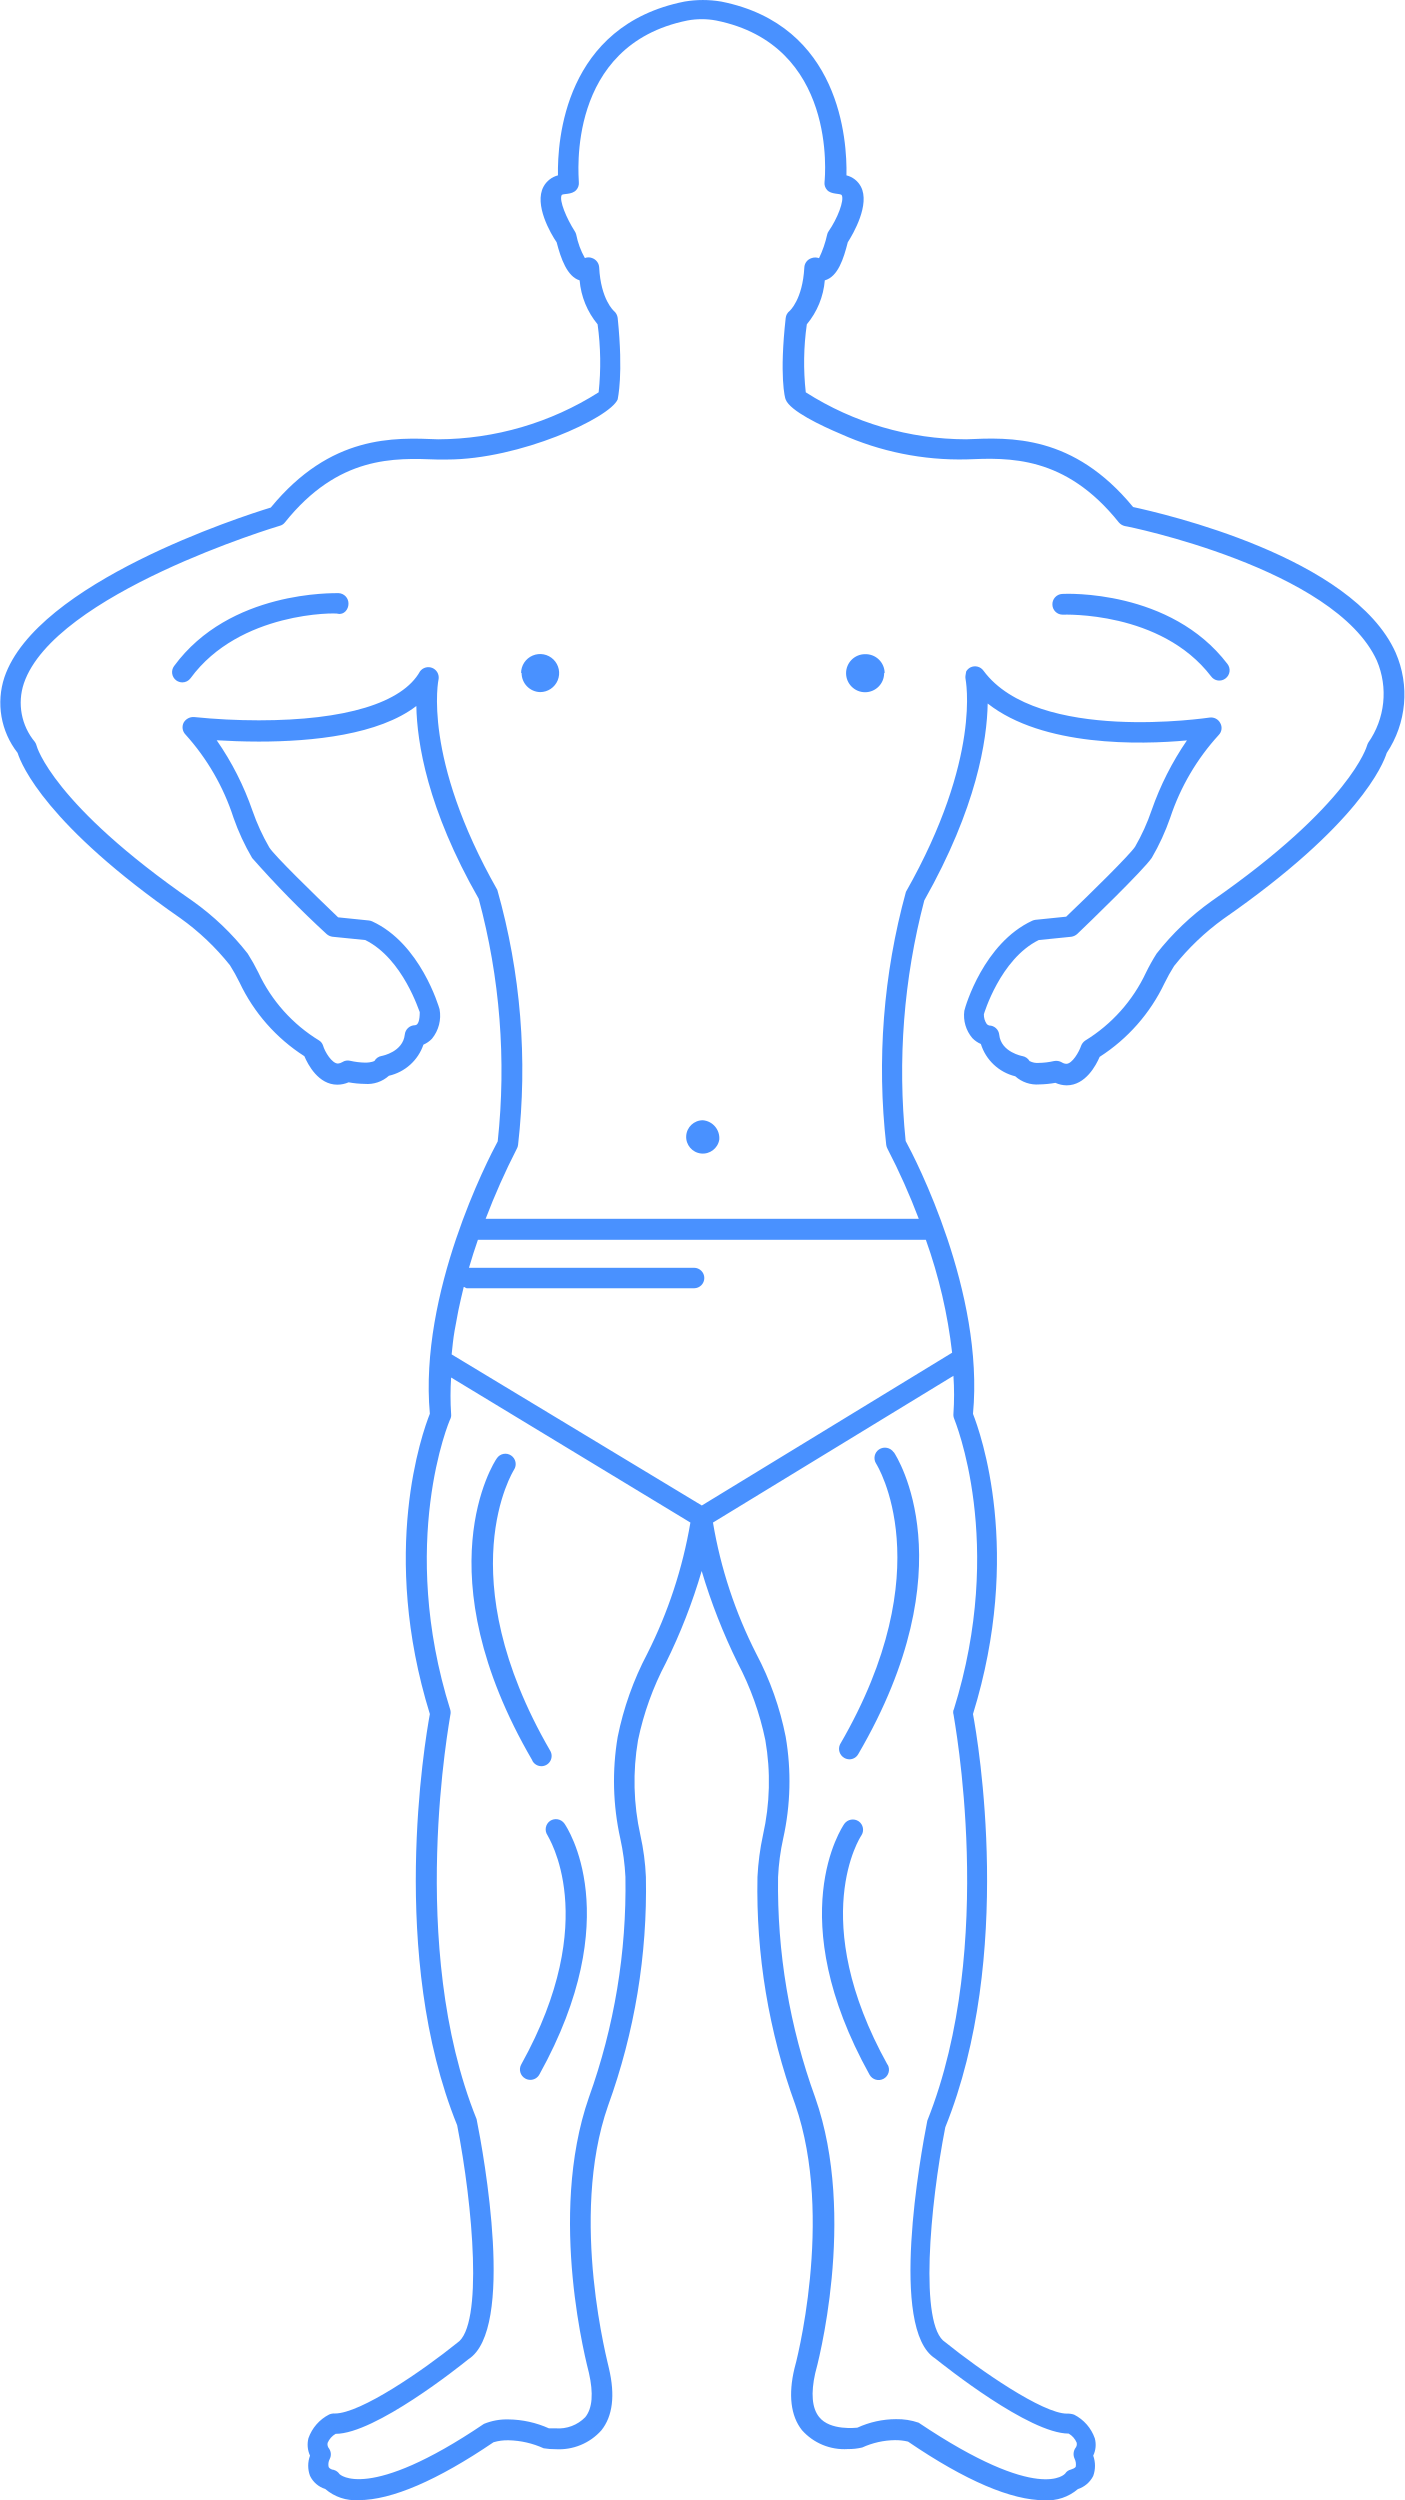
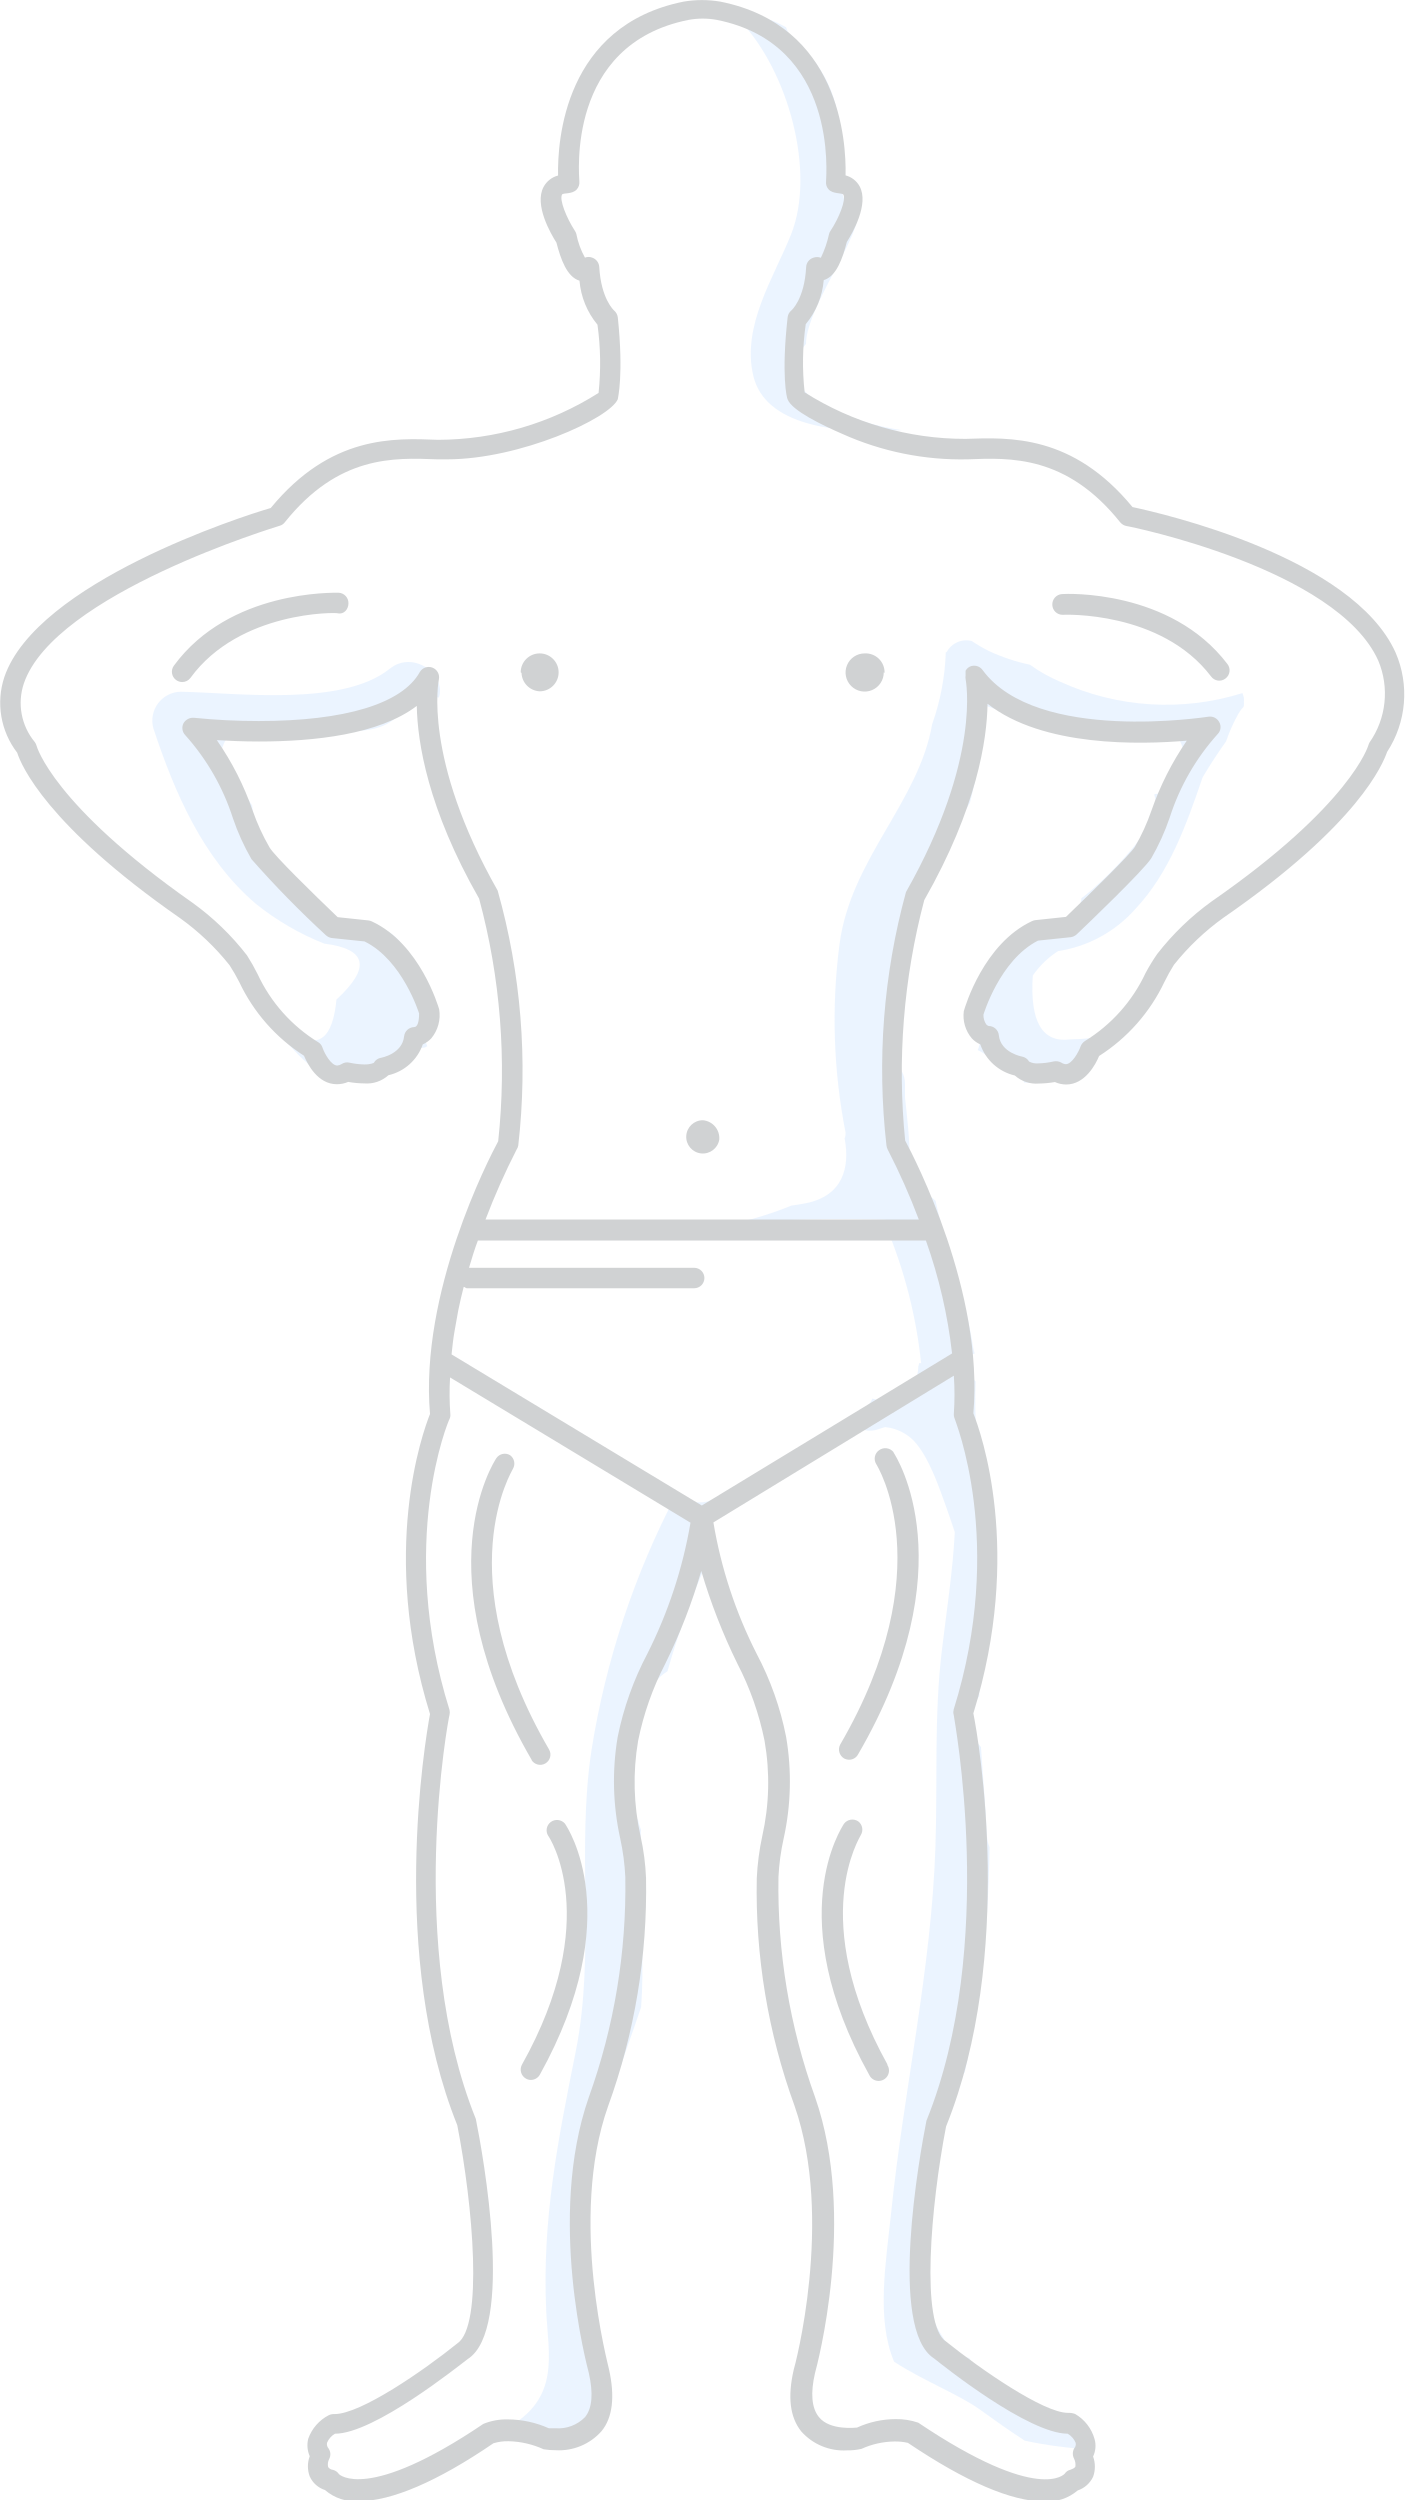
- <svg xmlns="http://www.w3.org/2000/svg" id="Layer_1" data-name="Layer 1" viewBox="0 0 107 190.47">
-   <path d="M106.33,49.72c-3.27-7.3-17.75-10.6-20-11.09-4.56-5.54-9.35-5.31-12.72-5.16a22.82,22.82,0,0,1-12.22-3.58,20.64,20.64,0,0,1,.08-5.18,6,6,0,0,0,1.37-3.35c1-.28,1.43-1.64,1.75-2.9.43-.67,1.71-2.89,1-4.24a1.71,1.71,0,0,0-1.1-.86c.06-2.66-.47-11.44-9.54-13.24a8.33,8.33,0,0,0-2.8,0C43,1.94,42.46,10.71,42.51,13.36a1.75,1.75,0,0,0-1.1.86c-.74,1.37.55,3.59,1,4.24.32,1.24.8,2.61,1.75,2.9a6.05,6.05,0,0,0,1.37,3.35,21.49,21.49,0,0,1,.08,5.18,23,23,0,0,1-12.23,3.58c-3.38-.14-8.18-.36-12.75,5.2-2.2.67-17.83,5.71-20.29,12.92a6.19,6.19,0,0,0,1,5.77c.3.95,2.22,5.52,12.41,12.6a18.85,18.85,0,0,1,3.77,3.58,14.17,14.17,0,0,1,.73,1.31,13.52,13.52,0,0,0,4.94,5.62c.27.64,1.07,2.17,2.51,2.17a2.18,2.18,0,0,0,.86-.18,7.38,7.38,0,0,0,1.23.12,2.44,2.44,0,0,0,1.84-.62,3.63,3.63,0,0,0,2.63-2.37,2,2,0,0,0,.65-.45,2.77,2.77,0,0,0,.58-2.25c-.06-.2-1.46-5-5.13-6.69a.86.86,0,0,0-.25-.07l-2.35-.24c-1.9-1.82-4.85-4.7-5.24-5.32a16.26,16.26,0,0,1-1.28-2.79,22,22,0,0,0-2.73-5.38c.87.05,2,.1,3.21.1,4.11,0,9.15-.52,12-2.71.05,2.76.83,7.82,4.75,14.68a50.31,50.31,0,0,1,1.45,18.49c-.74,1.37-6,11.53-5.17,20.75-.58,1.46-3.82,10.53,0,22.88-.38,2.07-3.15,18.41,2.08,31.33,1.2,6.12,2,15.29,0,16.58-2.58,2.08-7.35,5.38-9.32,5.38h0a.92.92,0,0,0-.44.08,3.23,3.23,0,0,0-1.57,1.8,2,2,0,0,0,.12,1.33,2.21,2.21,0,0,0,0,1.54,1.91,1.91,0,0,0,1.16,1,3.52,3.52,0,0,0,2.55.85c2.51,0,6-1.51,10.27-4.41a3.73,3.73,0,0,1,1.15-.15,6.81,6.81,0,0,1,2.67.61,5.41,5.41,0,0,0,.92.07,4.32,4.32,0,0,0,3.48-1.44c.86-1.08,1.06-2.66.57-4.74,0-.11-3.08-11.38-.06-20A48.29,48.29,0,0,0,49.21,143a18.13,18.13,0,0,0-.42-3.18,18.78,18.78,0,0,1-.18-7.24,22.35,22.35,0,0,1,2.12-5.89,43.15,43.15,0,0,0,2.73-7,44.66,44.66,0,0,0,2.74,7,22.34,22.34,0,0,1,2.11,5.89,18.51,18.51,0,0,1-.18,7.23,19.6,19.6,0,0,0-.42,3.19,47.87,47.87,0,0,0,2.88,17.35c3,8.66,0,19.94-.06,20.09-.48,2-.29,3.63.57,4.71a4.31,4.31,0,0,0,3.49,1.44,4.53,4.53,0,0,0,1.1-.12,6.21,6.21,0,0,1,2.49-.56,4.18,4.18,0,0,1,1,.11c4.4,3,7.89,4.47,10.39,4.47a3.56,3.56,0,0,0,2.55-.85,2,2,0,0,0,1.17-1,2.28,2.28,0,0,0,0-1.55,1.89,1.89,0,0,0,.12-1.32,3.21,3.21,0,0,0-1.57-1.8,1.43,1.43,0,0,0-.55-.08c-1.85,0-6.63-3.31-9.27-5.44-2-1.24-1.17-10.41,0-16.38,5.27-13.05,2.5-29.4,2.11-31.48,3.81-12.34.57-21.42,0-22.87C75,98.46,69.75,88.3,69,86.93A51.52,51.52,0,0,1,70.42,68.6c4-7.08,4.78-12.23,4.83-15,4.21,3.31,11.64,3.14,15.18,2.81a22.47,22.47,0,0,0-2.69,5.32,15.63,15.63,0,0,1-1.26,2.78c-.4.61-3.35,3.52-5.25,5.33l-2.35.24a.87.87,0,0,0-.24.07c-3.68,1.71-5.09,6.49-5.17,6.86a2.67,2.67,0,0,0,.61,2.08,2,2,0,0,0,.65.45A3.65,3.65,0,0,0,77.35,82a2.45,2.45,0,0,0,1.84.62,7.76,7.76,0,0,0,1.22-.12,2.12,2.12,0,0,0,.86.19c1.43,0,2.24-1.53,2.51-2.17a13.6,13.6,0,0,0,4.94-5.61,13.83,13.83,0,0,1,.73-1.31A19.07,19.07,0,0,1,93.22,70c10.34-7.18,12.16-11.78,12.43-12.63A8,8,0,0,0,106.33,49.72ZM34.92,99.85c.13-.6.26-1.2.41-1.8.09,0,.15.1.24.1H52.88a.78.78,0,1,0,0-1.56H35.73c.22-.74.44-1.45.68-2.13H70.54a38.63,38.63,0,0,1,2,8.6L53.47,114.7,34.41,103.19c.06-.59.12-1.2.22-1.78M49.31,126a23.61,23.61,0,0,0-2.25,6.33,20.25,20.25,0,0,0,.2,7.75,17.53,17.53,0,0,1,.39,2.92,47.26,47.26,0,0,1-2.78,16.79c-3.19,9.14-.11,20.52,0,21,.35,1.55.27,2.69-.28,3.37a2.84,2.84,0,0,1-2.26.85h-.51a7.74,7.74,0,0,0-3.08-.68,4.6,4.6,0,0,0-1.87.34c-8.87,6-11,3.83-11,3.83h0a.79.79,0,0,0-.46-.33c-.12,0-.32-.1-.37-.21a.87.87,0,0,1,.08-.61.78.78,0,0,0-.05-.8.5.5,0,0,1-.11-.43,1.45,1.45,0,0,1,.61-.69c3,0,9.46-5.15,10.11-5.68,3.58-2.27,1.19-15.53.63-18.3-5.34-13.22-2-30.61-2-30.79a.8.8,0,0,0,0-.38c-4-12.73-.07-22.08,0-22.17a.69.69,0,0,0,.06-.38,21,21,0,0,1,0-2.78L52.6,116A35.26,35.26,0,0,1,49.31,126Zm23.34,4.26a.62.62,0,0,0,0,.38c0,.17,3.35,17.54-2,30.93-.52,2.63-2.92,15.89.59,18.11.73.58,7.18,5.73,10.18,5.73a1.44,1.44,0,0,1,.61.69.48.48,0,0,1-.11.43.83.83,0,0,0-.05.79,1,1,0,0,1,.09.61c-.06.12-.26.18-.37.22a.7.7,0,0,0-.44.31s-1.9,2.34-11.16-3.88a5,5,0,0,0-1.73-.27,7.09,7.09,0,0,0-2.94.65c-.08,0-2.07.25-2.91-.81-.55-.68-.64-1.82-.3-3.34.14-.49,3.21-11.87,0-21A47.19,47.19,0,0,1,59.28,143a17.33,17.33,0,0,1,.39-2.93,20.1,20.1,0,0,0,.19-7.75A23.08,23.08,0,0,0,57.62,126a34.65,34.65,0,0,1-3.3-10l18.32-11.18a21.29,21.29,0,0,1,0,2.89.8.8,0,0,0,.06.39C72.72,108.19,76.65,117.52,72.66,130.27Zm.91-78.8a.72.72,0,0,0,0,.25c0,.06,1.27,6-4.54,16.24a51.15,51.15,0,0,0-1.5,19.28.88.88,0,0,0,.1.3A50.31,50.31,0,0,1,70,92.86H37a53.36,53.36,0,0,1,2.37-5.33.76.76,0,0,0,.1-.3A50.32,50.32,0,0,0,37.89,67.8c-5.74-10.1-4.49-16-4.47-16.09A.79.79,0,0,0,32,51.15c-1.34,2.41-5.7,3.73-12.28,3.73a48.93,48.93,0,0,1-4.94-.25.85.85,0,0,0-.79.43.79.79,0,0,0,.14.9,17.49,17.49,0,0,1,3.66,6.34,17.43,17.43,0,0,0,1.42,3.07,77.09,77.09,0,0,0,5.67,5.79.85.85,0,0,0,.46.21l2.49.25c2.89,1.43,4.12,5.49,4.15,5.49,0,.61-.11,1-.37,1a.79.79,0,0,0-.77.71c-.14,1.32-1.7,1.62-1.76,1.63a.77.77,0,0,0-.55.38s-.21.13-.71.13a5.74,5.74,0,0,1-1.14-.14.76.76,0,0,0-.6.1.73.73,0,0,1-.33.11c-.46,0-1-.89-1.14-1.38a.71.71,0,0,0-.3-.38,12,12,0,0,1-4.63-5.18,15.37,15.37,0,0,0-.81-1.44,20.07,20.07,0,0,0-4.19-4C4,61.27,2.79,56.85,2.79,56.82a.8.8,0,0,0-.13-.29,4.66,4.66,0,0,1-.84-4.47c2.33-6.84,19.31-11.95,19.49-12a.71.71,0,0,0,.39-.25c4.09-5.12,8.36-4.92,11.6-4.8l.76,0c5.53,0,12.39-3.16,13-4.58h0c0-.08.45-1.82,0-6.21a.83.83,0,0,0-.29-.53s-1-.87-1.12-3.32a.8.8,0,0,0-.54-.71.75.75,0,0,0-.55,0,6,6,0,0,1-.66-1.79.76.76,0,0,0-.11-.25c-.64-1-1.2-2.35-1-2.75.08-.15.77,0,1.12-.4a.78.78,0,0,0,.19-.6c0-.43-1-10.44,8.28-12.31a6,6,0,0,1,2.17,0c9.26,1.85,8.31,11.88,8.27,12.31a.75.75,0,0,0,.19.6c.32.37,1,.24,1.12.4.21.4-.33,1.79-1,2.75a.65.65,0,0,0-.11.25,8.16,8.16,0,0,1-.62,1.8.82.82,0,0,0-.58,0,.78.78,0,0,0-.54.71c-.13,2.45-1.12,3.31-1.12,3.31a.78.78,0,0,0-.3.54c-.49,4.39-.06,6.13,0,6.21h0c.33.87,2.72,2,4.19,2.62A22.1,22.1,0,0,0,73.64,35c3.22-.13,7.51-.32,11.6,4.8a.84.84,0,0,0,.46.28c.15,0,16,3.23,19.2,10.25a6.48,6.48,0,0,1-.66,6.26,1,1,0,0,0-.09.22s-1.21,4.46-11.84,11.84a20.34,20.34,0,0,0-4.19,4,15,15,0,0,0-.81,1.45,12.09,12.09,0,0,1-4.63,5.18.85.85,0,0,0-.31.39c-.16.48-.68,1.38-1.13,1.38a.67.67,0,0,1-.34-.11.85.85,0,0,0-.6-.1,5.48,5.48,0,0,1-1.15.14,1.26,1.26,0,0,1-.71-.14.79.79,0,0,0-.55-.38s-1.62-.29-1.76-1.62a.78.78,0,0,0-.77-.71.42.42,0,0,1-.18-.11,1.24,1.24,0,0,1-.22-.75s1.24-4.2,4.18-5.65l2.48-.25a.86.86,0,0,0,.46-.22c.83-.79,5-4.82,5.67-5.79a17.39,17.39,0,0,0,1.41-3.07A17.46,17.46,0,0,1,92.85,56a.76.76,0,0,0,.12-.91.79.79,0,0,0-.81-.42c-.07,0-13.12,2-17.23-3.57a.79.79,0,0,0-1-.25.81.81,0,0,0-.32.31m-6.25.13a1.45,1.45,0,1,1-1.45-1.45A1.45,1.45,0,0,1,67.4,51.26Zm-27.66,0a1.45,1.45,0,1,1,1.45,1.44A1.45,1.45,0,0,1,39.74,51.26ZM54.8,86.83a1.27,1.27,0,1,1-1.25-1.48A1.37,1.37,0,0,1,54.8,86.83ZM40.55,134.11c-8.32-14.29-2.93-22.69-2.7-23a.78.78,0,0,1,1.09-.22.79.79,0,0,1,.22,1.09c-.05.08-5,8,2.75,21.39a.78.78,0,1,1-1.35.78Zm27.55-23.47c.23.34,5.62,8.73-2.71,23a.77.77,0,0,1-.68.4.84.84,0,0,1-.39-.11A.8.8,0,0,1,64,132.9c7.79-13.4,2.8-21.31,2.75-21.39a.79.79,0,0,1,.22-1.08A.81.81,0,0,1,68.09,110.65Zm-.47,46.66a.79.79,0,1,1-1.38.77c-6.69-12.05-2.11-18.84-1.92-19.12a.8.8,0,0,1,1.09-.19.79.79,0,0,1,.2,1.09C65.58,139.9,61.44,146.18,67.62,157.31ZM43,138.93c.2.29,4.78,7.08-1.91,19.13a.78.78,0,0,1-.69.4.78.78,0,0,1-.38-.1.79.79,0,0,1-.31-1.07c6.19-11.13,2-17.4,2-17.47a.79.79,0,0,1,.2-1.09A.8.8,0,0,1,43,138.93ZM93.52,50.59a.78.78,0,0,1-.15,1.1.77.77,0,0,1-1.1-.16c-3.82-5-11.22-4.7-11.31-4.7h0a.78.78,0,0,1-.78-.75.79.79,0,0,1,.74-.83C81.21,45.23,89.18,44.89,93.52,50.59ZM26.55,46c0,.43-.34.86-.81.76-.08-.08-7.49-.19-11.22,4.91a.78.78,0,0,1-.63.32.81.81,0,0,1-.46-.15.78.78,0,0,1-.17-1.09c4.24-5.79,12.2-5.55,12.54-5.56A.79.79,0,0,1,26.55,46Z" style="fill:#4991ff" />
+ <svg xmlns="http://www.w3.org/2000/svg" id="Layer_1" data-name="Layer 1" viewBox="0 0 102.98 183.31">
+   <path d="M47,134.15a2.86,2.86,0,0,1-.21-.71,2.26,2.26,0,0,1-1.12-1.57,10.55,10.55,0,0,1,2.27-8.41,3.53,3.53,0,0,1,1-.91,58.87,58.87,0,0,1,3.55-9.42A2.91,2.91,0,0,1,52.2,110a2.64,2.64,0,0,1-.88.16,2.45,2.45,0,0,1-1.71-.63,61,61,0,0,0-6.24,18.8c-1.12,7.37.3,14.85-1.16,22.12-1.3,6.49-2.47,12.29-2.16,19,.15,3.23,1.07,6.42-2.93,8.61-.85.47-2.06.33-3,.85A4.13,4.13,0,0,0,33,179.88a9.18,9.18,0,0,1,2.33-1c2.46-.64,5,.32,7.43.29a10.1,10.1,0,0,0,1.72-5c-4.66-8.94-.41-18.29,2.53-27,.22-3,0-5.92-.08-8.92C46.87,136.85,46.93,135.5,47,134.15Z" style="fill:#d8e9ff;opacity:0.5" />
+   <path d="M59.64,29.22a2.59,2.59,0,0,1-.54-4c0-2.29,3.08-6.6,3.72-8.92a2.91,2.91,0,0,1-.3-.39c-1.33-2.14-1-4.17-1-6.55a8.63,8.63,0,0,0-3.13-6.22A2.45,2.45,0,0,1,57.64,2a8.16,8.16,0,0,0-3-1A2.87,2.87,0,0,1,53.87.8a2.14,2.14,0,0,0,.5.84C57.74,5.23,59.85,12.55,58,17.2c-1.27,3.17-3.62,6.69-2.77,10.34s6,4.31,10.91,4A17,17,0,0,1,59.64,29.22Z" style="fill:#d8e9ff;opacity:0.5" />
+   <path d="M28.3,68.22a2.8,2.8,0,0,1-.36-.22,2.64,2.64,0,0,1-2.29-.09,2.33,2.33,0,0,1-2.08-.23C21.13,66,20,63,18.79,60.35a3.5,3.5,0,0,1-.3-1.29c-.17-.25-.34-.52-.5-.78-2.66-.68-2.42-5.17.71-5.17a2.52,2.52,0,0,1,1.42.4,2.63,2.63,0,0,1,1.13-.22c2.35,0,6.48,1.2,8.11-1.06a2.69,2.69,0,0,1,2.82-1.08c.56-1.64-1.84-3.53-3.61-2.11-3.49,2.79-11.14,1.76-15.33,1.68a2.12,2.12,0,0,0-2,2.67c1.57,4.74,3.64,9.58,7.53,12.89a19.43,19.43,0,0,0,5,2.91q4.71.59.9,4.1-.41,4.31-3.17,2.42a5.48,5.48,0,0,1-1.51-.34c1.51,1.33,2.29,3,4.39,3.49,1.32.31,4,.28,4.85-.93a2.65,2.65,0,0,1,1.94-1.13l.16-.09a2.71,2.71,0,0,1-.18-.58C30.66,73.83,30.7,69.37,28.3,68.22Z" style="fill:#d8e9ff;opacity:0.5" />
+   <path d="M91.21,51.18s0,0,0,0a2.6,2.6,0,0,0-.11-.36,18.71,18.71,0,0,1-13.38-.84,11.18,11.18,0,0,1-2.2-1.24,14,14,0,0,1-3-1A11.66,11.66,0,0,1,71.25,47a1.63,1.63,0,0,0-1.84.82l-.06,0a17.52,17.52,0,0,1-1,5.28c-1,5.75-6,9.91-6.8,16.18A42.89,42.89,0,0,0,62,83.05c0,.14,0,.28-.07.42.41,2.17-.15,4.2-2.81,4.75-.36.07-.73.13-1.1.18a25,25,0,0,1-4.23,1.31,96.41,96.41,0,0,1,11.13-.27A2.15,2.15,0,0,0,65,90a35.5,35.5,0,0,1,2.54,9.95H67.4a2.28,2.28,0,0,1-.07.26,2.47,2.47,0,0,1-2.53,2.46,2.76,2.76,0,0,1-.83-.12,2.34,2.34,0,0,1-1.8,1.35,1.81,1.81,0,0,0,2.28.88c.15-.06.3-.09.45-.14a3.43,3.43,0,0,1,2.1,1c1.13,1.21,1.87,3.45,2.4,4.92.21.59.41,1.19.61,1.79-.15,2.84-.59,5.68-.94,8.59-.59,4.84-.32,9.6-.48,14.45-.29,9-2.32,17.84-3.24,26.78-.39,3.75-1.12,7.86.21,11,2.06,1.36,4.76,2.4,6.32,3.53,1.12.81,2.19,1.57,3.26,2.26a30.77,30.77,0,0,0,4.85.64c-.06-.44-.11-.89-.15-1.34a2.84,2.84,0,0,1-.51-.42c-1.07-1.13-2.66-1.11-4.07-1.6a7.85,7.85,0,0,1-4.19-3.34,2.68,2.68,0,0,1-1.62-1.06c-2.17-2.95-1.74-5.81-1.41-9.22s0-6.61,1.77-9.65a2.55,2.55,0,0,1,.93-1c.45-2.25.87-4.45,1.15-6.52a93.33,93.33,0,0,0,.67-10,2.75,2.75,0,0,1-.2-.89c-.09-2.18-.3-4.34-.43-6.46a2.87,2.87,0,0,1-.13-3.72,24.47,24.47,0,0,1,.73-6.27,61.87,61.87,0,0,0-.45-9.06,35.85,35.85,0,0,1-.54-7.75,4.26,4.26,0,0,0-1.79-1.15,12.27,12.27,0,0,1,1.72-.91,2.32,2.32,0,0,1-.11-.42c-.55-3.69-2-7.14-2.76-10.77a2.23,2.23,0,0,0-1.17-.63c-.26-.79-.5-1.6-.73-2.43,0-1.59-.2-3.18-.34-4.52,0-.32,0-.63,0-.94a1.93,1.93,0,0,0-1.07-1.78,24,24,0,0,1,1.47-12.29c1.1-2.46,3.09-4.27,4.37-6.63a47.63,47.63,0,0,0,1.2-7.06,37.42,37.42,0,0,0,10.11,2,2.42,2.42,0,0,1,1.84-.76c3.27,0,3.38,4.88.35,5.23a2.71,2.71,0,0,1-.49,2.54,26.06,26.06,0,0,1-4.65,4.94l-.19.13A2.43,2.43,0,0,1,76.82,68a2.72,2.72,0,0,1-.87-.15,8.25,8.25,0,0,0-2,1.56,2.74,2.74,0,0,1-.55.47,14.83,14.83,0,0,0-1.77,3,2.53,2.53,0,0,1-.71.9A2.8,2.8,0,0,1,71.69,77a2.63,2.63,0,0,1,1.1.89h0a2.38,2.38,0,0,1,2.31,1.49,22.73,22.73,0,0,0,4.1-.29,10.06,10.06,0,0,1,2.1-3.19,14.23,14.23,0,0,1-2.8.31q-3.11.42-2.77-4.68a6.6,6.6,0,0,1,1.85-1.79,9.46,9.46,0,0,0,5.66-3.08C85.75,64,87,60.44,88.18,57c.53-.9,1.11-1.78,1.72-2.64a12.23,12.23,0,0,1,.89-2C91.25,51.57,91.22,52.15,91.21,51.18Z" style="fill:#d8e9ff;opacity:0.5" />
+   <path id="body-fill" d="M102.33,47.85c-3.15-7-17.09-10.2-19.29-10.67-4.39-5.33-9-5.11-12.25-5A22,22,0,0,1,59,28.77a19.87,19.87,0,0,1,.08-5,5.8,5.8,0,0,0,1.32-3.23c.92-.27,1.38-1.57,1.69-2.79.41-.65,1.65-2.78.94-4.09A1.65,1.65,0,0,0,62,12.86c.06-2.56-.46-11-9.18-12.74a8,8,0,0,0-2.7,0c-8.74,1.76-9.25,10.2-9.2,12.75a1.69,1.69,0,0,0-1.06.83c-.71,1.32.53,3.45.94,4.09.31,1.2.77,2.52,1.69,2.79a5.82,5.82,0,0,0,1.32,3.23,20.68,20.68,0,0,1,.08,5,22.09,22.09,0,0,1-11.77,3.44c-3.25-.13-7.87-.35-12.27,5C17.73,37.86,2.69,42.71.32,49.64a6,6,0,0,0,.94,5.55c.29.91,2.14,5.31,11.94,12.13a18.14,18.14,0,0,1,3.63,3.45A13.64,13.64,0,0,1,17.54,72a13,13,0,0,0,4.75,5.41c.26.61,1,2.09,2.41,2.09a2.1,2.1,0,0,0,.83-.17,7.1,7.1,0,0,0,1.18.11,2.35,2.35,0,0,0,1.77-.6A3.5,3.5,0,0,0,31,76.58a2,2,0,0,0,.62-.44A2.66,2.66,0,0,0,32.2,74c-.06-.19-1.4-4.8-4.94-6.44a.83.83,0,0,0-.24-.07l-2.26-.24c-1.83-1.75-4.67-4.53-5-5.12a15.65,15.65,0,0,1-1.23-2.68,21.18,21.18,0,0,0-2.63-5.18c.83.05,1.9.1,3.09.1,4,0,8.81-.5,11.57-2.61.05,2.66.8,7.53,4.57,14.13a48.42,48.42,0,0,1,1.4,17.79c-.71,1.32-5.76,11.1-5,20-.56,1.4-3.68,10.13,0,22-.37,2-3,17.72,2,30.15,1.15,5.89,1.92,14.72,0,16-2.48,2-7.08,5.18-9,5.18h0a.88.88,0,0,0-.42.08,3.11,3.11,0,0,0-1.51,1.73,2,2,0,0,0,.11,1.28,2.13,2.13,0,0,0,0,1.48,1.84,1.84,0,0,0,1.12,1,3.39,3.39,0,0,0,2.46.82c2.42,0,5.79-1.45,9.89-4.25a3.59,3.59,0,0,1,1.11-.15,6.56,6.56,0,0,1,2.57.59,5.2,5.2,0,0,0,.89.07,4.16,4.16,0,0,0,3.35-1.39c.83-1,1-2.56.55-4.56,0-.11-3-11-.06-19.28a46.47,46.47,0,0,0,2.78-16.73,17.44,17.44,0,0,0-.4-3.06,18.07,18.07,0,0,1-.18-7,21.51,21.51,0,0,1,2-5.67,41.53,41.53,0,0,0,2.63-6.78,43,43,0,0,0,2.64,6.78,21.5,21.5,0,0,1,2,5.67,17.81,17.81,0,0,1-.17,7,18.86,18.86,0,0,0-.4,3.07,46.07,46.07,0,0,0,2.77,16.7c2.91,8.34,0,19.19-.06,19.34-.46,2-.28,3.49.55,4.53a4.15,4.15,0,0,0,3.36,1.39,4.36,4.36,0,0,0,1.06-.11,6,6,0,0,1,2.4-.54,4,4,0,0,1,1,.1c4.23,2.85,7.6,4.3,10,4.3a3.42,3.42,0,0,0,2.45-.81,1.92,1.92,0,0,0,1.13-1,2.19,2.19,0,0,0,0-1.49,1.82,1.82,0,0,0,.11-1.27A3.09,3.09,0,0,0,78.83,177a1.38,1.38,0,0,0-.53-.08c-1.78,0-6.38-3.18-8.93-5.23-1.89-1.19-1.12-10,0-15.77,5.07-12.56,2.41-28.29,2-30.29,3.67-11.88.55-20.61,0-22,.78-8.87-4.28-18.66-5-20A49.58,49.58,0,0,1,67.77,66c3.88-6.81,4.6-11.77,4.64-14.4,4.05,3.19,11.2,3,14.61,2.71a21.63,21.63,0,0,0-2.59,5.12,15,15,0,0,1-1.22,2.67c-.38.59-3.23,3.38-5.05,5.13l-2.26.24a.84.84,0,0,0-.23.07c-3.54,1.65-4.9,6.25-5,6.6a2.57,2.57,0,0,0,.59,2,1.91,1.91,0,0,0,.62.44,3.52,3.52,0,0,0,2.53,2.28,2.36,2.36,0,0,0,1.77.59,7.47,7.47,0,0,0,1.17-.11,2,2,0,0,0,.83.18c1.37,0,2.16-1.47,2.41-2.09A13.09,13.09,0,0,0,85.38,72a13.31,13.31,0,0,1,.7-1.26,18.35,18.35,0,0,1,3.63-3.45c10-6.91,11.7-11.33,12-12.16A7.71,7.71,0,0,0,102.33,47.85ZM33.6,96.09c.12-.58.25-1.16.4-1.73.09,0,.14.1.23.1H50.9a.75.75,0,1,0,0-1.5H34.39c.21-.71.42-1.4.65-2H67.89a37.17,37.17,0,0,1,1.92,8.28L51.46,110.39,33.11,99.31c.06-.57.12-1.15.22-1.71m14.13,23.67a22.72,22.72,0,0,0-2.17,6.09,19.49,19.49,0,0,0,.19,7.46,16.87,16.87,0,0,1,.37,2.81,45.49,45.49,0,0,1-2.68,16.16c-3.07,8.79-.11,19.75,0,20.19.34,1.5.26,2.59-.27,3.25a2.74,2.74,0,0,1-2.17.82h-.49a7.45,7.45,0,0,0-3-.65,4.43,4.43,0,0,0-1.8.33c-8.54,5.77-10.57,3.69-10.58,3.69h0a.76.76,0,0,0-.44-.32c-.11,0-.31-.1-.36-.21a.84.84,0,0,1,.08-.59.75.75,0,0,0-.05-.77.48.48,0,0,1-.11-.42,1.4,1.4,0,0,1,.58-.66c2.89,0,9.1-5,9.73-5.47,3.44-2.18,1.14-14.94.6-17.61-5.14-12.73-2-29.45-1.93-29.63a.77.77,0,0,0,0-.36c-3.84-12.25-.07-21.25,0-21.33a.66.66,0,0,0,.06-.37A20.26,20.26,0,0,1,33,101l17.63,10.65A33.94,33.94,0,0,1,47.46,121.27Zm22.47,4.1a.6.6,0,0,0,0,.37c0,.17,3.22,16.88-2,29.76-.5,2.54-2.81,15.29.56,17.43.7.56,6.91,5.51,9.8,5.52a1.39,1.39,0,0,1,.58.66.46.46,0,0,1-.11.42.8.8,0,0,0,0,.76,1,1,0,0,1,.09.58c-.06.11-.25.18-.36.22a.68.68,0,0,0-.42.29s-1.83,2.25-10.74-3.74a4.84,4.84,0,0,0-1.66-.26,6.83,6.83,0,0,0-2.83.62c-.08,0-2,.24-2.8-.78-.53-.66-.62-1.75-.28-3.22.13-.47,3.09-11.42,0-20.24a45.42,45.42,0,0,1-2.68-16.13,16.67,16.67,0,0,1,.38-2.82,19.35,19.35,0,0,0,.18-7.46,22.21,22.21,0,0,0-2.16-6.09,33.35,33.35,0,0,1-3.17-9.63l17.63-10.76a20.49,20.49,0,0,1,0,2.78.77.77,0,0,0,.06.37C70,104.12,73.77,113.1,69.92,125.37Zm.87-75.83a.7.7,0,0,0,0,.24c0,.06,1.22,5.77-4.37,15.63A49.23,49.23,0,0,0,65,84a.85.85,0,0,0,.09.29,48.42,48.42,0,0,1,2.28,5.13H35.6a51.35,51.35,0,0,1,2.28-5.13A.73.73,0,0,0,38,84a48.43,48.43,0,0,0-1.51-18.7c-5.52-9.72-4.32-15.42-4.31-15.48a.76.76,0,0,0-1.4-.54c-1.29,2.32-5.49,3.59-11.82,3.59a47.09,47.09,0,0,1-4.75-.24.81.81,0,0,0-.76.41.76.76,0,0,0,.13.86A16.83,16.83,0,0,1,17.08,60a16.78,16.78,0,0,0,1.36,3,74.19,74.19,0,0,0,5.45,5.57.81.81,0,0,0,.44.21l2.4.25c2.79,1.37,4,5.28,4,5.28,0,.59-.11,1-.36,1a.76.76,0,0,0-.74.68c-.13,1.27-1.63,1.56-1.69,1.57a.74.74,0,0,0-.53.37s-.2.12-.68.12a5.52,5.52,0,0,1-1.1-.13.73.73,0,0,0-.58.1.7.7,0,0,1-.32.11c-.44,0-.93-.86-1.09-1.33a.69.69,0,0,0-.29-.37,11.59,11.59,0,0,1-4.46-5,14.79,14.79,0,0,0-.78-1.38,19.32,19.32,0,0,0-4-3.86C3.86,59,2.69,54.72,2.68,54.68a.77.77,0,0,0-.13-.27,4.49,4.49,0,0,1-.8-4.3C4,43.53,20.34,38.61,20.51,38.55a.69.69,0,0,0,.37-.25c3.94-4.93,8-4.74,11.17-4.62l.74,0c5.33,0,11.92-3,12.51-4.41h0c0-.08.44-1.76,0-6a.8.8,0,0,0-.28-.51s-.95-.84-1.08-3.19a.77.77,0,0,0-.52-.68.73.73,0,0,0-.53,0,5.8,5.8,0,0,1-.63-1.73.73.73,0,0,0-.11-.24c-.61-.94-1.15-2.27-.94-2.65.07-.15.74,0,1.08-.38a.75.75,0,0,0,.19-.58c0-.41-1-10.05,8-11.85a5.73,5.73,0,0,1,2.09,0c8.91,1.78,8,11.43,8,11.85a.72.72,0,0,0,.19.58c.31.35,1,.24,1.08.38.21.38-.32,1.72-.94,2.65a.63.63,0,0,0-.11.24,7.85,7.85,0,0,1-.6,1.74.79.79,0,0,0-.56,0,.75.75,0,0,0-.52.68c-.12,2.36-1.08,3.18-1.08,3.18a.75.75,0,0,0-.28.52c-.47,4.23-.06,5.9,0,6h0c.32.84,2.62,1.93,4,2.53a21.27,21.27,0,0,0,9.22,1.87c3.1-.12,7.23-.31,11.17,4.62a.81.81,0,0,0,.45.27c.15,0,15.44,3.11,18.47,9.87a6.24,6.24,0,0,1-.64,6,1,1,0,0,0-.09.22S99.07,59,88.85,66.09a19.57,19.57,0,0,0-4,3.86A14.4,14.4,0,0,0,84,71.34a11.64,11.64,0,0,1-4.46,5,.82.82,0,0,0-.3.37c-.16.46-.65,1.32-1.09,1.32a.64.64,0,0,1-.32-.11.82.82,0,0,0-.58-.09,5.27,5.27,0,0,1-1.11.14,1.21,1.21,0,0,1-.68-.13.76.76,0,0,0-.53-.37s-1.56-.28-1.69-1.56a.75.75,0,0,0-.75-.68.41.41,0,0,1-.17-.11,1.2,1.2,0,0,1-.21-.72s1.19-4,4-5.43l2.39-.25a.82.82,0,0,0,.45-.21c.8-.76,4.85-4.64,5.46-5.57a16.74,16.74,0,0,0,1.36-3,16.81,16.81,0,0,1,3.51-6.11.73.73,0,0,0,.12-.88.76.76,0,0,0-.78-.4c-.07,0-12.62,2-16.58-3.43a.76.76,0,0,0-.93-.24.78.78,0,0,0-.31.3m-6,.12a1.4,1.4,0,1,1-1.4-1.39A1.39,1.39,0,0,1,64.86,49.34Zm-26.62,0a1.39,1.39,0,1,1,1.39,1.39A1.4,1.4,0,0,1,38.24,49.34ZM52.74,83.56a1.22,1.22,0,1,1-1.2-1.42A1.32,1.32,0,0,1,52.74,83.56ZM39,129.07c-8-13.76-2.82-21.83-2.6-22.16a.75.75,0,0,1,1-.21.76.76,0,0,1,.21,1c0,.07-4.85,7.67,2.65,20.58a.75.75,0,1,1-1.3.75Zm26.51-22.58c.22.33,5.4,8.41-2.6,22.16a.74.74,0,0,1-.65.38.81.81,0,0,1-.38-.1.77.77,0,0,1-.28-1c7.5-12.9,2.69-20.51,2.64-20.59a.76.76,0,0,1,.21-1A.78.78,0,0,1,65.53,106.49Zm-.46,44.9a.76.76,0,1,1-1.32.74c-6.44-11.6-2-18.13-1.85-18.4a.77.77,0,0,1,1.05-.18.76.76,0,0,1,.19,1C63.11,134.64,59.13,140.68,65.08,151.39ZM41.42,133.71c.19.28,4.6,6.81-1.84,18.42a.76.76,0,0,1-.66.38.75.75,0,0,1-.36-.1.76.76,0,0,1-.3-1c6-10.71,2-16.75,1.93-16.81a.76.76,0,0,1,.19-1A.77.77,0,0,1,41.42,133.71ZM90,48.69a.75.75,0,0,1-.14,1.06.74.74,0,0,1-1.06-.15c-3.67-4.83-10.8-4.53-10.89-4.52h0a.75.75,0,0,1-.75-.72.76.76,0,0,1,.71-.8C78.16,43.53,85.83,43.2,90,48.69ZM25.55,44.24c0,.42-.32.83-.78.73-.08-.07-7.21-.19-10.8,4.73a.75.75,0,0,1-.61.31.78.78,0,0,1-.45-.15.75.75,0,0,1-.16-1.05c4.08-5.57,11.74-5.34,12.07-5.35A.76.76,0,0,1,25.55,44.24Z" style="fill:#d0d2d3" />
</svg>
